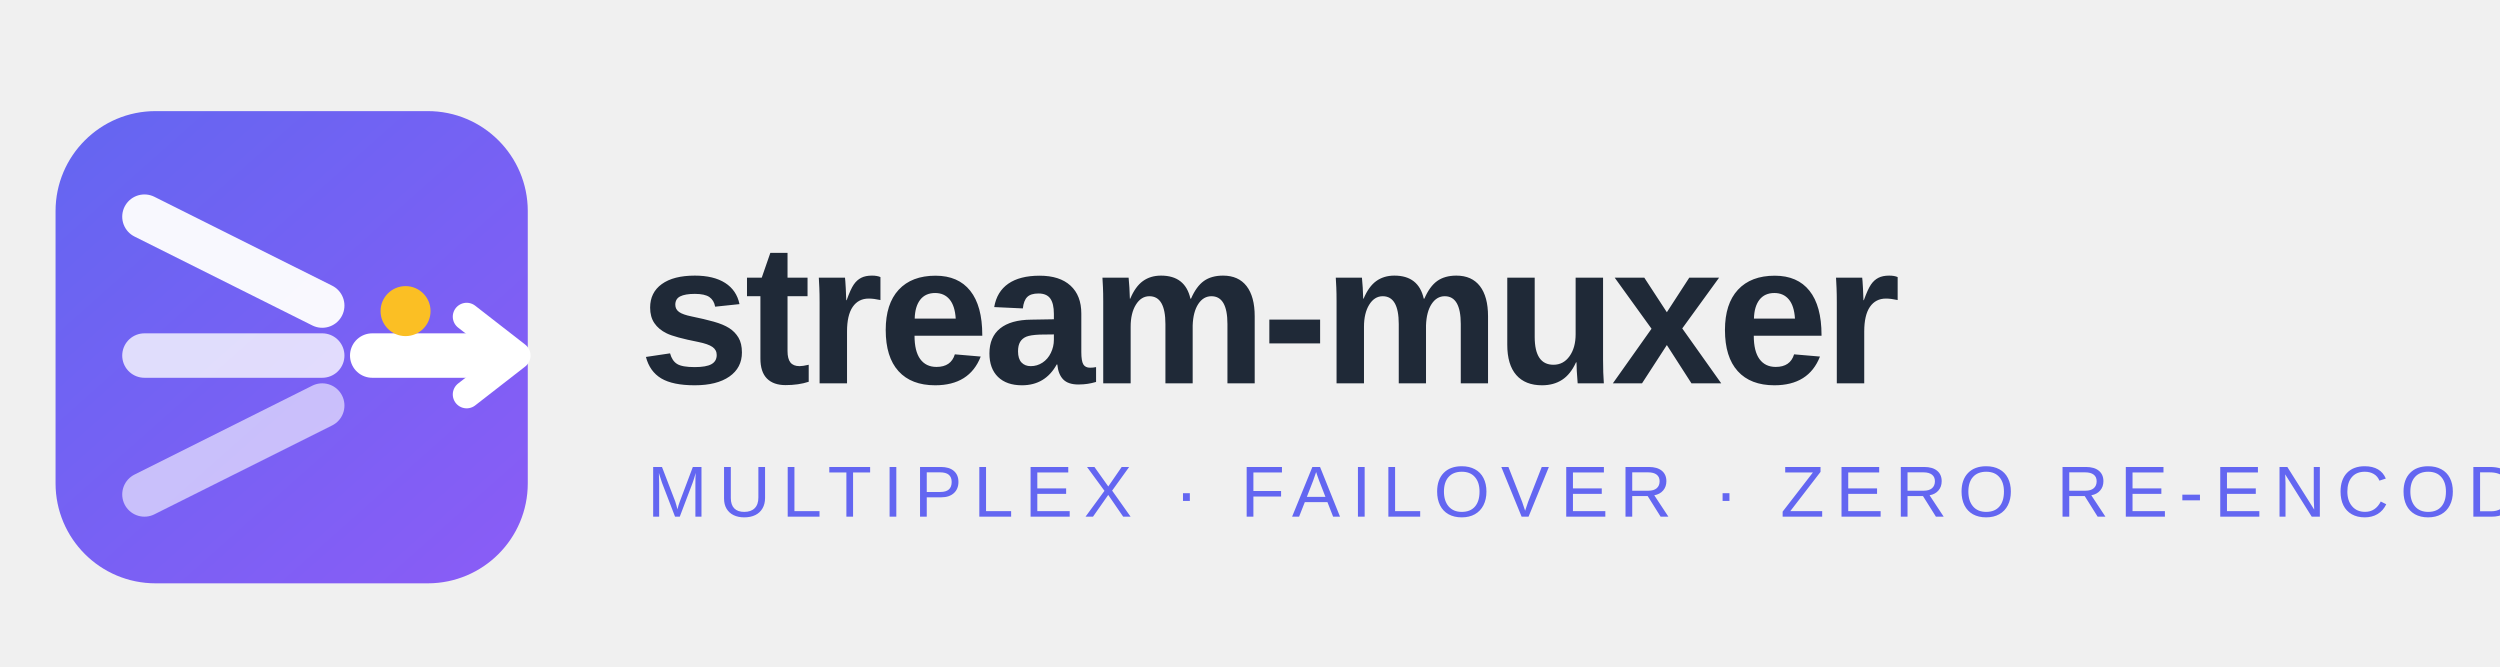
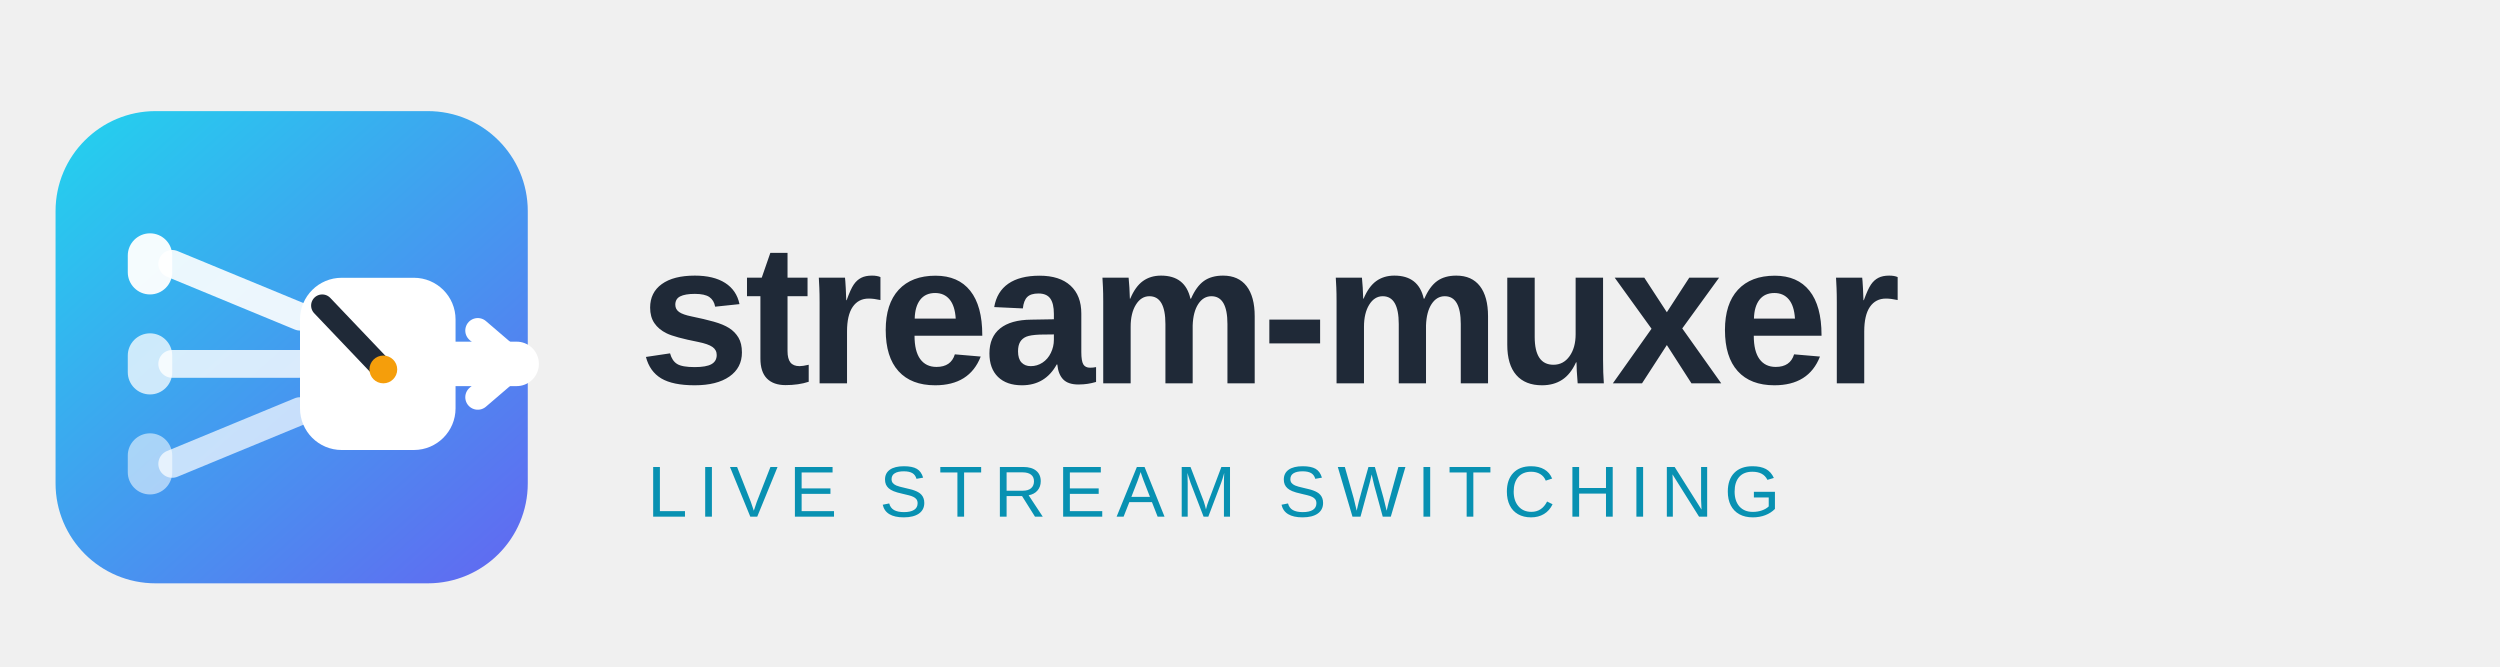
<svg xmlns="http://www.w3.org/2000/svg" width="900" height="240" viewBox="0 0 900 240" fill="none" role="img" aria-label="stream-muxer logo">
  <defs>
    <linearGradient id="badge" x1="20" y1="40" x2="180" y2="220" gradientUnits="userSpaceOnUse">
-       <stop stop-color="#6366F1" />
-       <stop offset="1" stop-color="#8B5CF6" />
+       <stop stop-color="#22D3EE" />
+       <stop offset="1" stop-color="#6366F1" />
    </linearGradient>
    <linearGradient id="strokeWord" x1="0" y1="0" x2="0" y2="1" gradientUnits="userSpaceOnUse">
-       <stop stop-color="#111827" />
+       <stop stop-color="#0B1220" />
      <stop offset="1" stop-color="#1F2937" />
    </linearGradient>
  </defs>
  <rect x="20" y="40" width="170" height="170" rx="36" fill="url(#badge)" />
-   <path d="M52 78 L116 110" stroke="#FFFFFF" stroke-width="16" stroke-linecap="round" opacity="0.95" />
-   <path d="M52 128 L116 128" stroke="#FFFFFF" stroke-width="16" stroke-linecap="round" opacity="0.78" />
-   <path d="M52 178 L116 146" stroke="#FFFFFF" stroke-width="16" stroke-linecap="round" opacity="0.6" />
-   <path d="M134 128 L180 128" stroke="#FFFFFF" stroke-width="16" stroke-linecap="round" />
-   <path d="M168 114 L186 128 L168 142" stroke="#FFFFFF" stroke-width="10" stroke-linecap="round" stroke-linejoin="round" fill="none" />
-   <circle cx="146" cy="112" r="9" fill="#FBBF24" />
+   <rect x="46" y="84" width="16" height="22" rx="8" fill="#FFFFFF" opacity="0.95" />
+   <rect x="46" y="120" width="16" height="22" rx="8" fill="#FFFFFF" opacity="0.75" />
+   <rect x="46" y="156" width="16" height="22" rx="8" fill="#FFFFFF" opacity="0.55" />
+   <path d="M62 95  L108 114" stroke="#FFFFFF" stroke-width="10" stroke-linecap="round" opacity="0.9" />
+   <path d="M62 131 L108 131" stroke="#FFFFFF" stroke-width="10" stroke-linecap="round" opacity="0.8" />
+   <path d="M62 167 L108 148" stroke="#FFFFFF" stroke-width="10" stroke-linecap="round" opacity="0.7" />
+   <rect x="108" y="100" width="56" height="62" rx="15" fill="#FFFFFF" />
+   <path d="M136 131 L116 110" stroke="#1F2937" stroke-width="8" stroke-linecap="round" />
+   <circle cx="138" cy="133" r="5" fill="#F59E0B" />
+   <path d="M164 131 L186 131" stroke="#FFFFFF" stroke-width="16" stroke-linecap="round" />
+   <path d="M172 119 L186 131 L172 143" stroke="#FFFFFF" stroke-width="9" stroke-linecap="round" stroke-linejoin="round" fill="none" />
  <text x="230" y="138" font-family="ui-sans-serif, system-ui, Arial, sans-serif" font-size="72" font-weight="800" letter-spacing="-2" fill="url(#strokeWord)">stream-muxer</text>
-   <text x="233" y="186" font-family="ui-sans-serif, system-ui, Arial, sans-serif" font-size="26" font-weight="500" letter-spacing="4" fill="#6366F1">MULTIPLEX · FAILOVER · ZERO RE-ENCODING</text>
+   <text x="233" y="186" font-family="ui-sans-serif, system-ui, Arial, sans-serif" font-size="26" font-weight="500" letter-spacing="4" fill="#0891B2">LIVE STREAM SWITCHING</text>
</svg>
